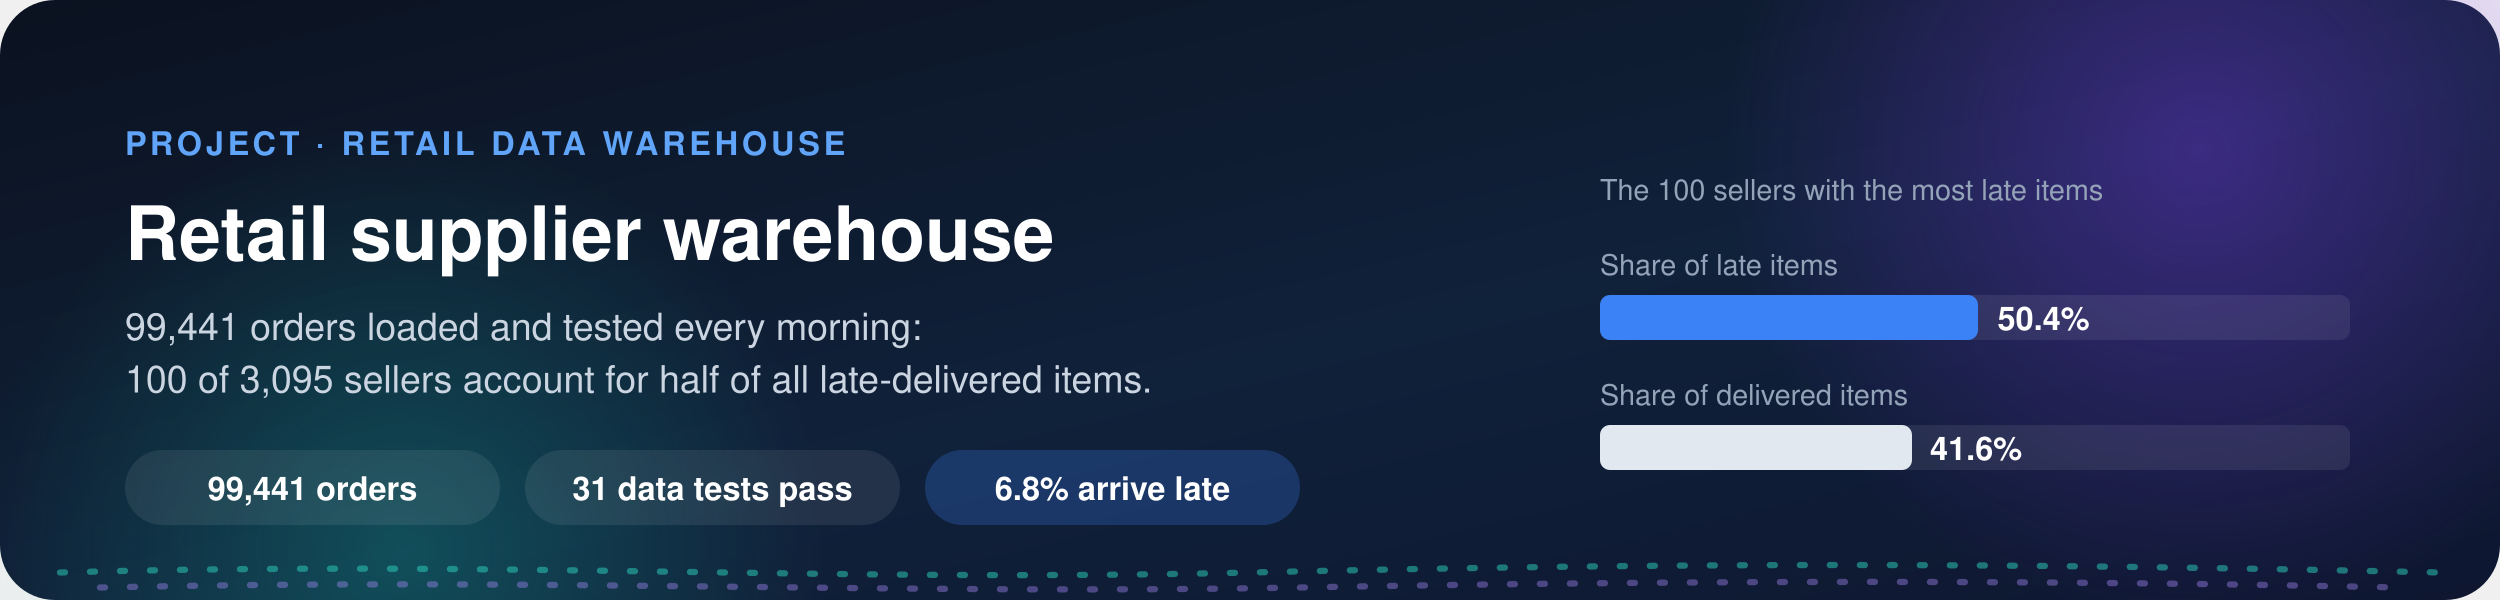
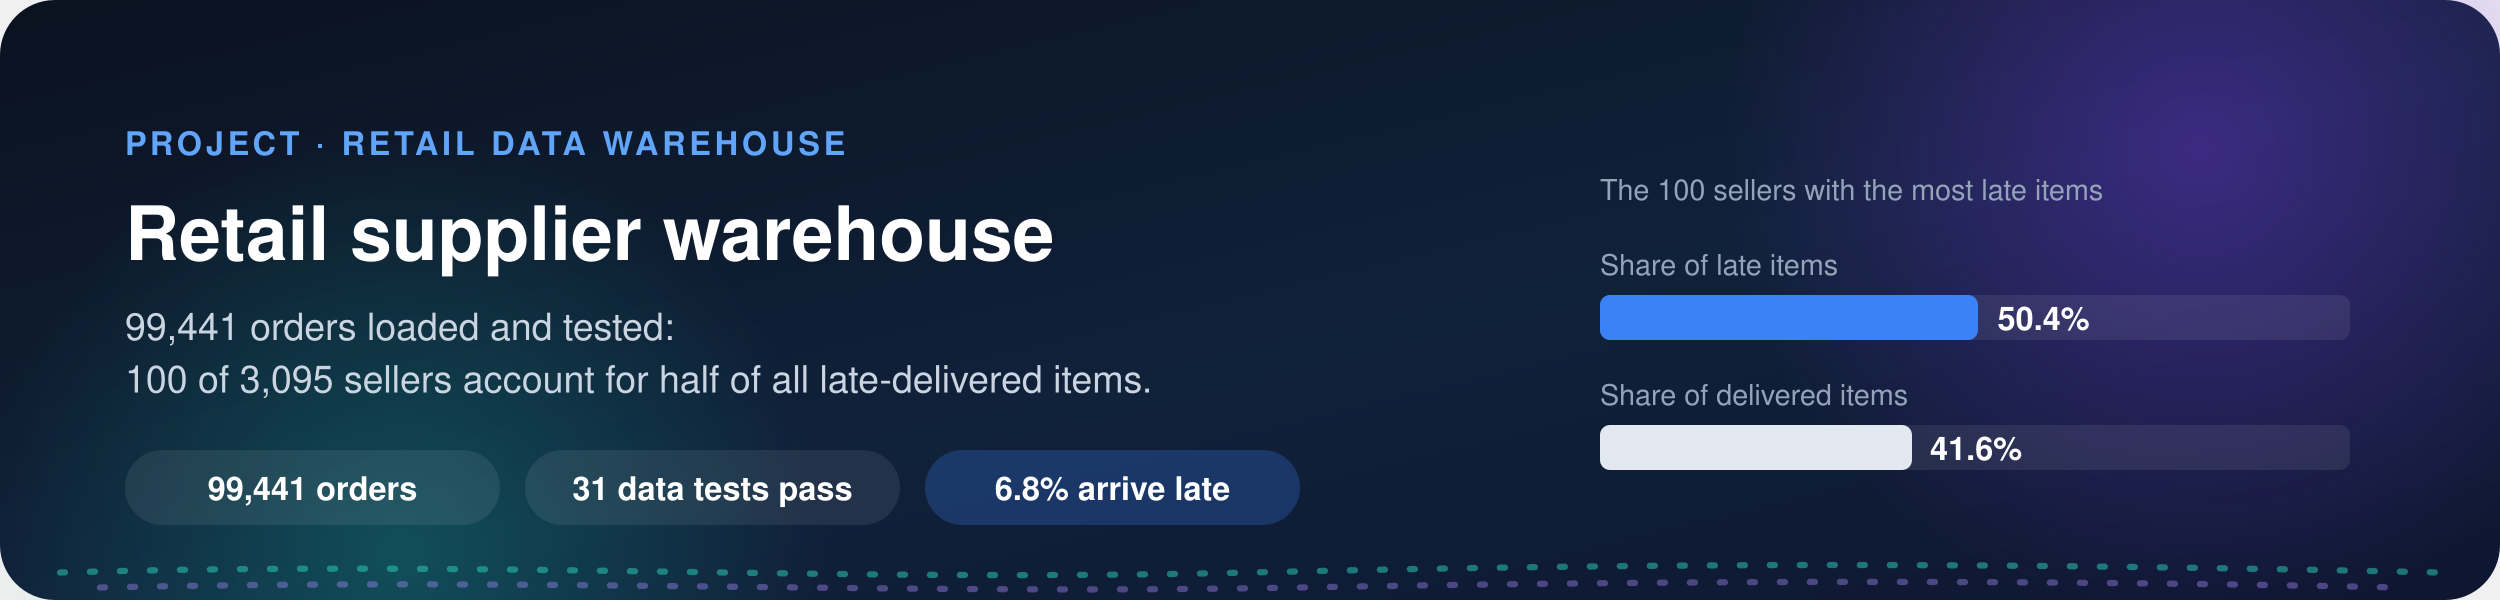
- <svg xmlns="http://www.w3.org/2000/svg" viewBox="0 0 1000 240" width="1000" height="240" role="img" aria-label="Retail supplier warehouse. 99,441 orders loaded and tested every morning: 100 of 3,095 sellers account for half of all late-delivered items. Bars show the 100 sellers' share of late items against their share of delivered items.">
+ <svg xmlns="http://www.w3.org/2000/svg" viewBox="0 0 1000 240" width="1000" height="240" role="img" aria-label="Retail supplier warehouse. 99,441 orders loaded and tested: 100 of 3,095 sellers account for half of all late-delivered items. Bars show the 100 sellers' share of late items against their share of delivered items.">
  <defs>
    <linearGradient id="bg" x1="0" y1="0" x2="1" y2="1">
      <stop offset="0" stop-color="#0B1220" />
      <stop offset="0.55" stop-color="#10213A" />
      <stop offset="1" stop-color="#0E1630" />
    </linearGradient>
    <radialGradient id="jrGlowA" cx="0.5" cy="0.5" r="0.5">
      <stop offset="0" stop-color="#7C3AED" stop-opacity="0.4" />
      <stop offset="1" stop-color="#7C3AED" stop-opacity="0" />
    </radialGradient>
    <radialGradient id="jrGlowB" cx="0.5" cy="0.5" r="0.5">
      <stop offset="0" stop-color="#14B8A6" stop-opacity="0.3" />
      <stop offset="1" stop-color="#14B8A6" stop-opacity="0" />
    </radialGradient>
  </defs>
  <style>
    text { font-family: "Segoe UI", -apple-system, Helvetica, Arial, sans-serif; }
    .eyebrow { font-size: 13px; font-weight: 600; fill: #60A5FA; letter-spacing: 1.5px; }
    .title { font-size: 30px; font-weight: 700; fill: #FFFFFF; }
    .result { font-size: 15px; fill: #CBD5E1; }
    .chip { font-size: 13px; font-weight: 600; fill: #FFFFFF; }
    .cap { font-size: 11.5px; fill: #94A3B8; }
    .val { font-size: 13px; font-weight: 600; fill: #FFFFFF; }
      .wave { fill: none; stroke-width: 2.5; stroke-linecap: round; stroke-dasharray: 2 10; animation: flow 6s linear infinite; }
    @keyframes flow { to { stroke-dashoffset: -120; } }
  </style>
  <rect width="1000" height="240" rx="22" fill="url(#bg)" />
  <circle cx="880" cy="60" r="190" fill="url(#jrGlowA)" />
  <circle cx="160" cy="220" r="170" fill="url(#jrGlowB)" />
  <path class="wave" stroke="#2DD4BF" stroke-opacity="0.5" d="M24 229 C 200 224, 330 233, 500 229 S 800 225, 976 229" />
  <path class="wave" stroke="#A78BFA" stroke-opacity="0.4" style="animation-duration:9s" d="M40 235 C 220 231, 360 238, 520 235 S 820 232, 960 235" />
  <text x="50" y="62" class="eyebrow">PROJECT · RETAIL DATA WAREHOUSE</text>
  <text x="50" y="104" class="title">Retail supplier warehouse</text>
-   <text x="50" y="136" class="result">99,441 orders loaded and tested every morning:</text>
+   <text x="50" y="136" class="result">99,441 orders loaded and tested:</text>
  <text x="50" y="157" class="result">100 of 3,095 sellers account for half of all late-delivered items.</text>
  <rect x="50" y="180" width="150" height="30" rx="15" fill="#FFFFFF" fill-opacity="0.08" />
  <text x="125" y="200" class="chip" text-anchor="middle">99,441 orders</text>
  <rect x="210" y="180" width="150" height="30" rx="15" fill="#FFFFFF" fill-opacity="0.08" />
  <text x="285" y="200" class="chip" text-anchor="middle">31 data tests pass</text>
  <rect x="370" y="180" width="150" height="30" rx="15" fill="#3B82F6" fill-opacity="0.25" />
  <text x="445" y="200" class="chip" text-anchor="middle">6.8% arrive late</text>
  <text x="640" y="80" class="cap">The 100 sellers with the most late items</text>
  <text x="640" y="110" class="cap">Share of late items</text>
  <rect x="640" y="118" width="300" height="18" rx="4" fill="#FFFFFF" fill-opacity="0.08" />
  <rect x="640" y="118" width="151.2" height="18" rx="4" fill="#3B82F6" />
  <text x="799" y="132" class="val">50.4%</text>
  <text x="640" y="162" class="cap">Share of delivered items</text>
  <rect x="640" y="170" width="300" height="18" rx="4" fill="#FFFFFF" fill-opacity="0.08" />
  <rect x="640" y="170" width="124.8" height="18" rx="4" fill="#E2E8F0" />
  <text x="772" y="184" class="val">41.6%</text>
</svg>
